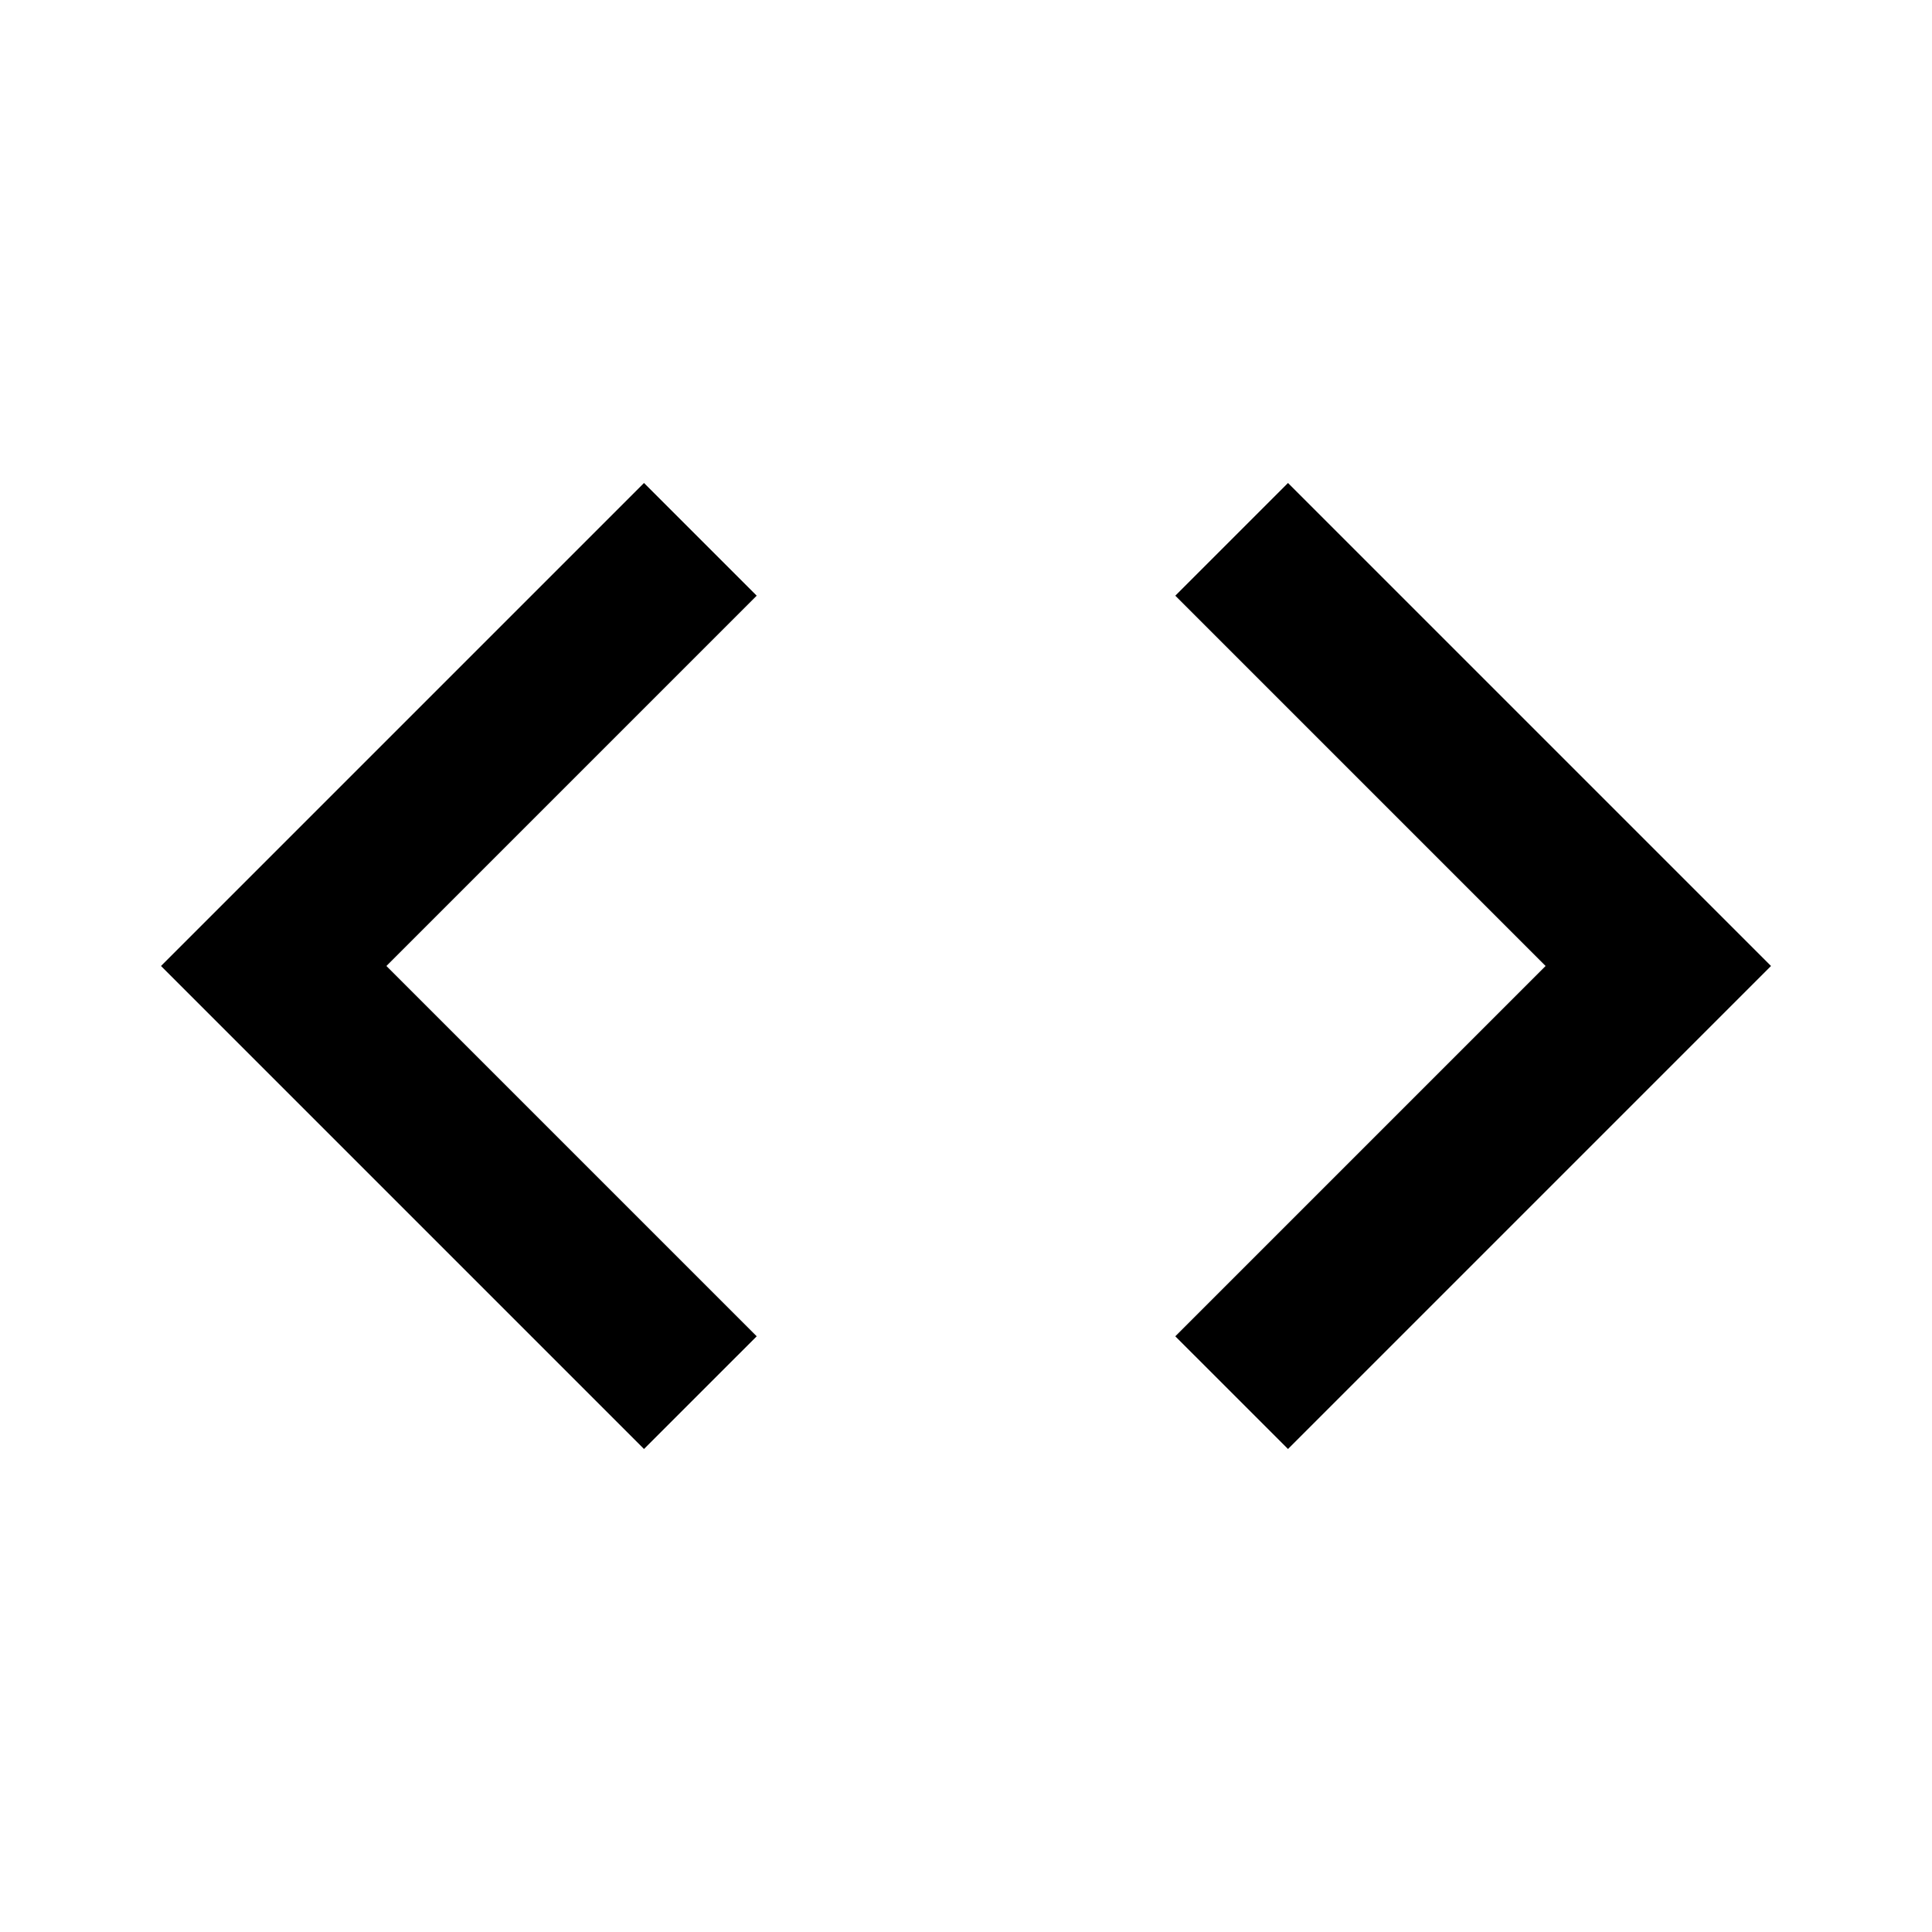
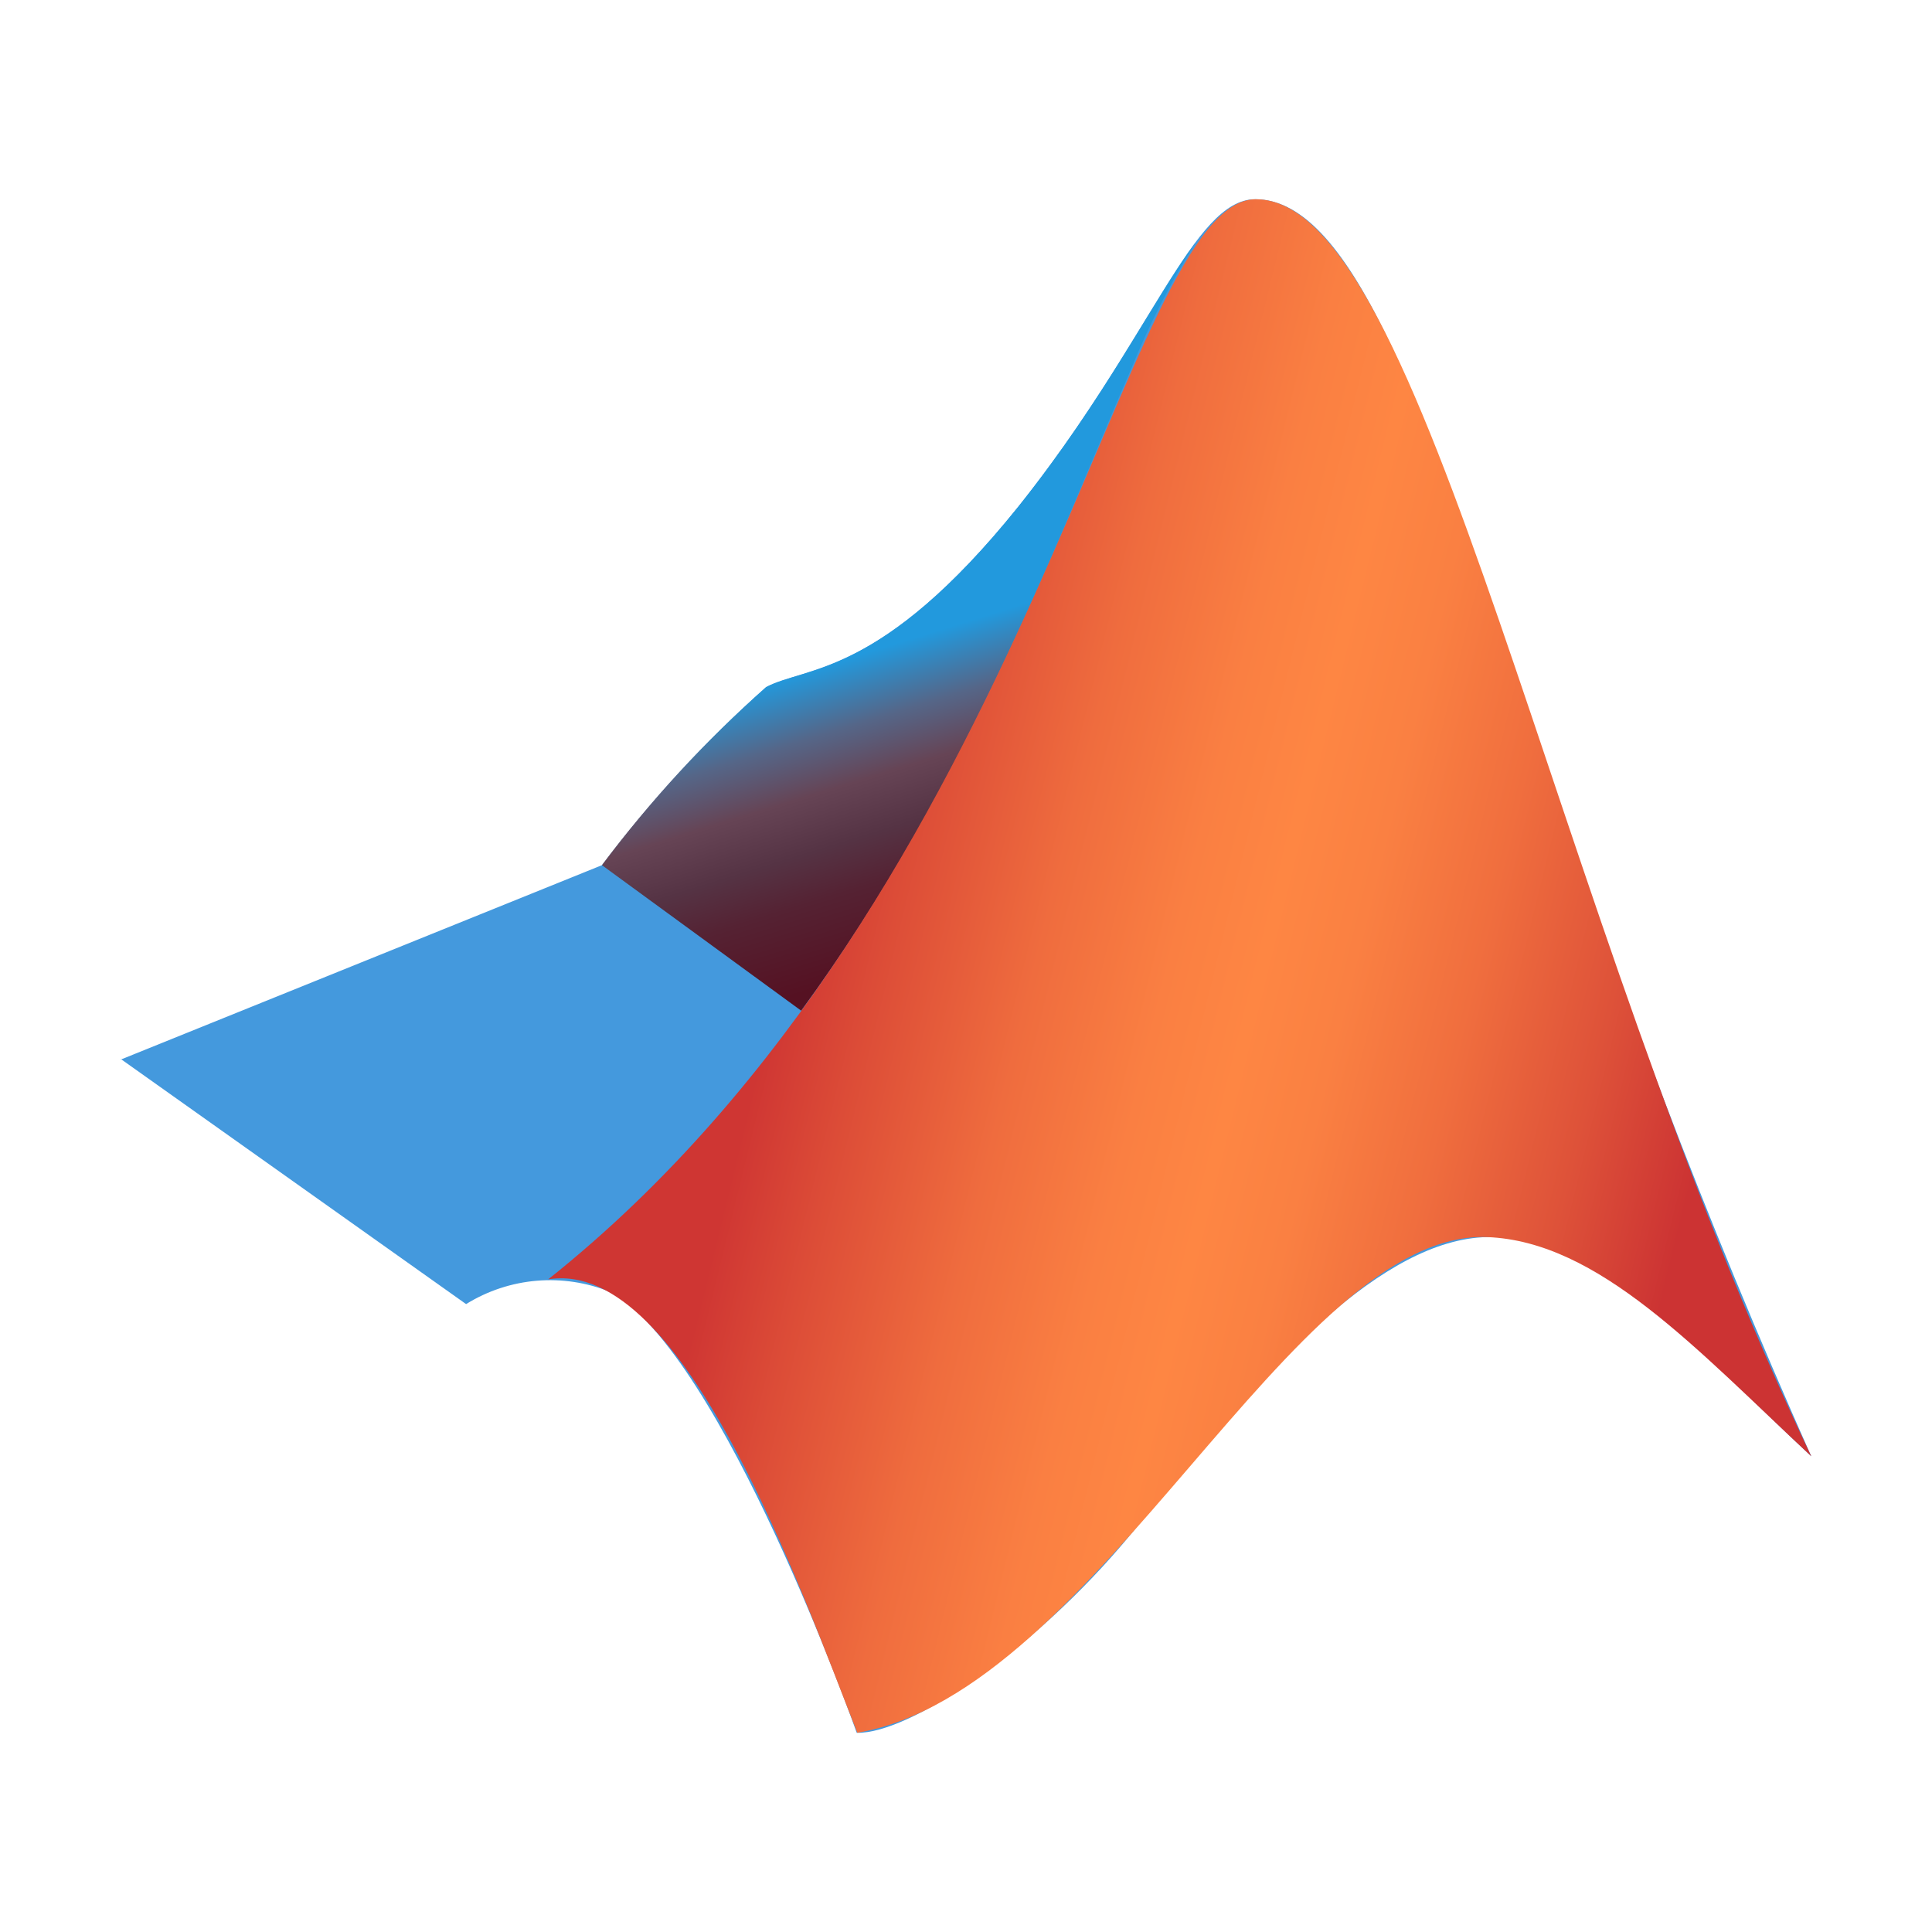
- <svg xmlns="http://www.w3.org/2000/svg" width="24" height="24" viewBox="0 0 24 24">
-   <path fill="none" d="M0 0h24v24H0V0z" />
-   <path d="M9.4 16.6L4.8 12l4.6-4.6L8 6l-6 6 6 6 1.4-1.4zm5.2 0l4.6-4.6-4.6-4.6L16 6l6 6-6 6-1.4-1.4z" />
+ <svg xmlns="http://www.w3.org/2000/svg" width="800px" height="800px" viewBox="0 0 32 32">
+   <defs>
+     <linearGradient id="a" x1="16.803" y1="16.631" x2="15.013" y2="22.411" gradientTransform="matrix(1, 0, 0, -1, 0, 32)" gradientUnits="userSpaceOnUse">
+       <stop offset="0" stop-color="#512" />
+       <stop offset="0.23" stop-color="#523" />
+       <stop offset="0.36" stop-color="#534" />
+       <stop offset="0.51" stop-color="#645" />
+       <stop offset="0.66" stop-color="#568" />
+       <stop offset="0.84" stop-color="#29d" />
+     </linearGradient>
+     <linearGradient id="b" x1="29.71" y1="18.983" x2="11.71" y2="14.563" gradientUnits="userSpaceOnUse">
+       <stop offset="0.081" stop-color="#c33" />
+       <stop offset="0.189" stop-color="#de5239" />
+       <stop offset="0.313" stop-color="#f06e3e" />
+       <stop offset="0.421" stop-color="#fa8042" />
+       <stop offset="0.5" stop-color="#fe8643" />
+       <stop offset="0.58" stop-color="#fa7f42" />
+       <stop offset="0.696" stop-color="#ef6c3e" />
+       <stop offset="0.833" stop-color="#dc4c37" />
+       <stop offset="0.916" stop-color="#cf3633" />
+     </linearGradient>
+   </defs>
+   <path d="M2,17.55l7.97-3.22a20.7,20.7,0,0,1,2.72-2.95c.66-.35,1.9-.16,4.17-2.98,2.2-2.75,2.9-5.1,3.93-5.1,1.63,0,2.83,3.52,4.65,8.85A115.629,115.629,0,0,0,30,24.12c-1.9-1.77-3.52-3.68-5.37-3.63-1.72.04-3.63,2.08-5.72,4.7-1.66,2.1-3.86,3.54-4.72,3.51,0,0-2.22-6.28-4.08-7.3a2.641,2.641,0,0,0-2.39.2L2,17.54Z" style="fill:#49d" />
+   <path d="M19.8,4.02c-.67.9-1.48,2.55-2.94,4.38-2.27,2.82-3.5,2.63-4.17,2.98a19.674,19.674,0,0,0-2.72,2.95l3.3,2.41c2.8-3.82,4.3-7.96,5.47-10.64A13.579,13.579,0,0,1,19.8,4.02Z" style="fill:url(#a)" />
+   <path d="M20.8,3.3c-2.18,0-3.67,11.48-11.72,17.89,2.26-.37,4.22,5.24,5.12,7.51,4-.68,7.2-8.33,10.43-8.21,1.85.07,3.47,1.86,5.37,3.63C25.66,15,23.63,3.3,20.8,3.3Z" style="fill:url(#b)" />
</svg>
